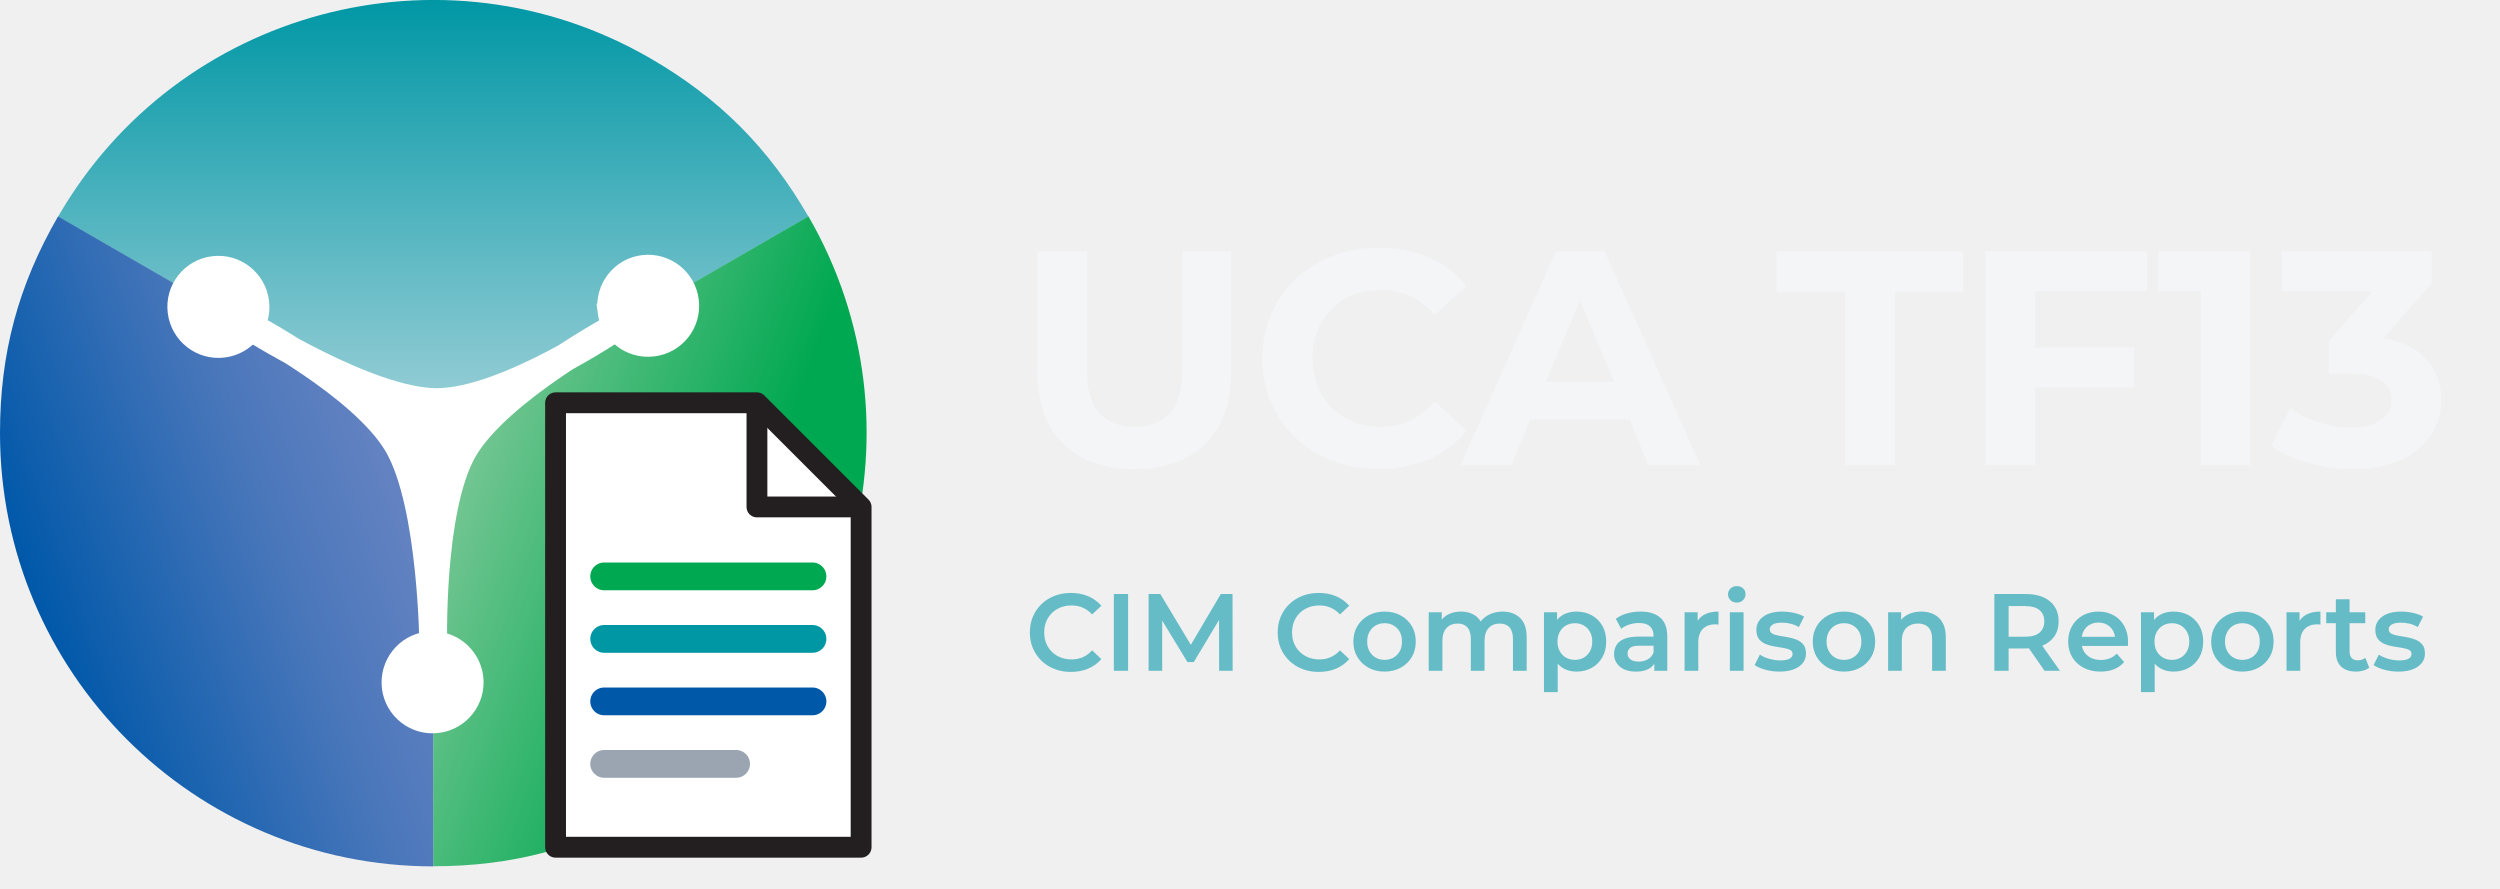
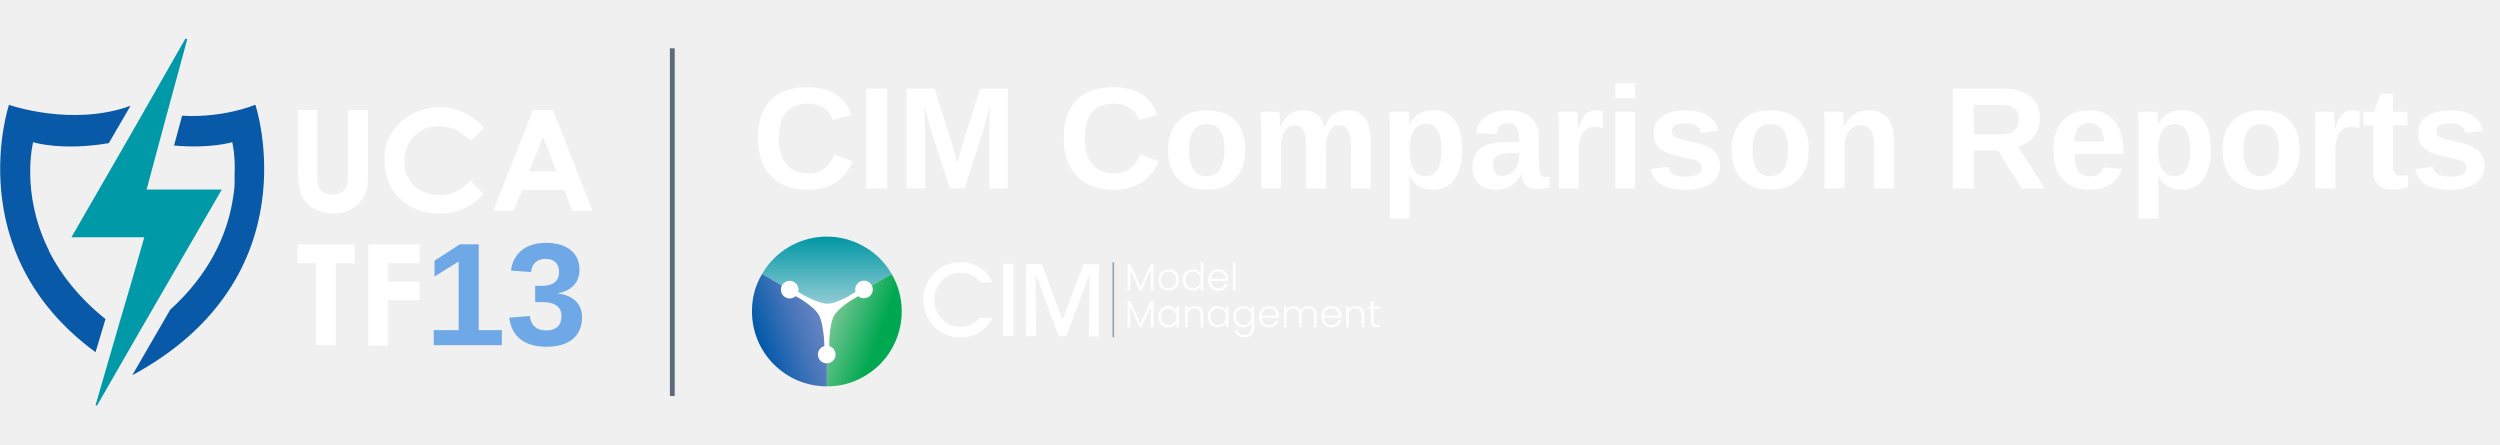
- <svg xmlns="http://www.w3.org/2000/svg" viewBox="0 0 180 64" role="img" aria-label="UCA TF13 CIM Comparison Reports">
-   <defs>
-     <linearGradient id="t13-g1" x1="31.2" y1="0" x2="31.2" y2="31.2" gradientUnits="userSpaceOnUse">
-       <stop offset="0" stop-color="#0097a5" />
-       <stop offset=".63" stop-color="#66bcc6" />
-       <stop offset="1" stop-color="#a0d1d9" />
-     </linearGradient>
-     <linearGradient id="t13-g2" x1="59.58" y1="44.39" x2="30.27" y2="33.72" gradientUnits="userSpaceOnUse">
-       <stop offset=".23" stop-color="#00a851" />
-       <stop offset="1" stop-color="#84ca9b" />
-     </linearGradient>
-     <linearGradient id="t13-g3" x1="32.12" y1="33.72" x2="2.8" y2="44.4" gradientUnits="userSpaceOnUse">
-       <stop offset="0" stop-color="#6e87c4" />
-       <stop offset=".44" stop-color="#4876ba" />
-       <stop offset="1" stop-color="#0058a9" />
-     </linearGradient>
-   </defs>
-   <path d="m31.2,31.2L4.18,15.6C12.79.68,31.87-4.43,46.79,4.18c4.97,2.87,8.55,6.45,11.42,11.42l-27.02,15.6Z" fill="url(#t13-g1)" />
-   <path d="m31.19,31.18l27.02-15.6c8.62,14.92,3.5,34-11.42,42.61-4.97,2.87-9.86,4.18-15.6,4.18v-31.19Z" fill="url(#t13-g2)" />
-   <path d="m31.19,31.18v31.2C13.96,62.37,0,48.41,0,31.18c0-5.74,1.31-10.63,4.18-15.6l27.02,15.6Z" fill="url(#t13-g3)" />
-   <path d="m44.56,23.41s-8.12,5.54-13.11,5.54-13.68-5.58-13.68-5.58c0,0,8.39,4.35,10.89,8.68,2.49,4.32,2.54,14.64,2.54,14.64,0,0-.31-10,2.18-14.33,2.5-4.32,11.18-8.94,11.18-8.94Z" fill="#fff" stroke="#fff" stroke-width="2" />
-   <path d="m28.67,49.43c-.16-1.37.81-2.61,2.17-2.78,1.37-.16,2.61.81,2.78,2.18.17,1.36-.81,2.61-2.18,2.77-1.36.17-2.61-.81-2.77-2.17Z" fill="#fff" stroke="#fff" stroke-width="2.36" />
-   <path d="m13.25,22.39c-.17-1.37.81-2.61,2.17-2.77,1.37-.17,2.61.81,2.78,2.18.17,1.37-.81,2.61-2.17,2.77-1.37.17-2.61-.81-2.78-2.17Z" fill="#fff" stroke="#fff" stroke-width="2.36" />
-   <path d="m44.2,22.31c-.16-1.37.81-2.61,2.17-2.77,1.36-.16,2.61.81,2.77,2.18.17,1.37-.81,2.61-2.18,2.77-1.36.17-2.61-.8-2.77-2.17Z" fill="#fff" stroke="#fff" stroke-width="2.36" />
-   <path d="M40 29h14.5l7.5 7.5V61H40z" fill="#fff" stroke="#231f20" stroke-width="1.5" stroke-linejoin="round" />
-   <path d="M54.5 29v7.5H62" fill="none" stroke="#231f20" stroke-width="1.5" stroke-linejoin="round" />
-   <path d="M43.5 41.5h15" stroke="#00a851" stroke-width="2" stroke-linecap="round" />
-   <path d="M43.5 46h15" stroke="#0097a5" stroke-width="2" stroke-linecap="round" />
-   <path d="M43.5 50.5h15" stroke="#0058a9" stroke-width="2" stroke-linecap="round" />
-   <path d="M43.5 55H53" stroke="#9aa5b1" stroke-width="2" stroke-linecap="round" />
-   <path d="M81.668 33.764Q78.39 33.764 76.542 31.938Q74.694 30.112 74.694 26.724V18.1H78.258V26.592Q78.258 28.792 79.16 29.76Q80.062 30.728 81.69 30.728Q83.318 30.728 84.22 29.76Q85.122 28.792 85.122 26.592V18.1H88.642V26.724Q88.642 30.112 86.794 31.938Q84.946 33.764 81.668 33.764Z M99.232 33.764Q97.45 33.764 95.921 33.17Q94.392 32.576 93.27 31.509Q92.148 30.442 91.521 28.99Q90.894 27.538 90.894 25.8Q90.894 24.062 91.521 22.61Q92.148 21.158 93.281 20.091Q94.414 19.024 95.932 18.43Q97.45 17.836 99.254 17.836Q101.256 17.836 102.884 18.54Q104.512 19.244 105.59 20.564L103.302 22.676Q101.718 20.872 99.43 20.872Q97.978 20.872 96.867 21.499Q95.756 22.126 95.129 23.237Q94.502 24.348 94.502 25.8Q94.502 27.252 95.129 28.363Q95.756 29.474 96.867 30.101Q97.978 30.728 99.43 30.728Q101.718 30.728 103.302 28.902L105.59 31.014Q104.512 32.356 102.884 33.06Q101.256 33.764 99.232 33.764Z M105.158 33.5 112.022 18.1H115.542L122.428 33.5H118.688L117.324 30.2H110.174L108.81 33.5ZM111.296 27.494H116.202L113.76 21.62Z M132.85 33.5V21.004H127.922V18.1H141.342V21.004H136.414V33.5Z M142.956 33.5V18.1H154.594V20.96H146.52V25.03H153.648V27.89H146.52V33.5Z M158.452 33.5V20.96H155.372V18.1H162.016V33.5Z M169.394 33.764Q167.766 33.764 166.204 33.335Q164.642 32.906 163.52 32.114L164.906 29.386Q165.786 30.046 166.941 30.409Q168.096 30.772 169.306 30.772Q170.648 30.772 171.418 30.255Q172.188 29.738 172.188 28.792Q172.188 27.934 171.506 27.417Q170.824 26.9 169.306 26.9H167.678V24.546L170.824 20.96H164.29V18.1H175.07V20.41L171.594 24.348Q173.662 24.7 174.718 25.888Q175.774 27.076 175.774 28.792Q175.774 30.09 175.092 31.223Q174.41 32.356 172.991 33.06Q171.572 33.764 169.394 33.764Z" fill="#f4f5f7" />
-   <path d="M77.102 48.379Q76.47 48.379 75.929 48.17Q75.388 47.96 74.989 47.577Q74.59 47.194 74.369 46.673Q74.148 46.151 74.148 45.535Q74.148 44.919 74.369 44.397Q74.59 43.876 74.989 43.493Q75.388 43.11 75.929 42.9Q76.47 42.691 77.11 42.691Q77.79 42.691 78.35 42.928Q78.911 43.165 79.298 43.615L78.635 44.239Q78.034 43.592 77.157 43.592Q76.581 43.592 76.134 43.84Q75.688 44.089 75.435 44.528Q75.182 44.966 75.182 45.535Q75.182 46.104 75.435 46.542Q75.688 46.981 76.134 47.23Q76.581 47.478 77.157 47.478Q78.042 47.478 78.635 46.823L79.298 47.455Q78.911 47.905 78.35 48.142Q77.79 48.379 77.102 48.379Z M80.197 48.3V42.77H81.224V48.3Z M82.699 48.3V42.77H83.544L85.74 46.428L87.897 42.77H88.742L88.75 48.3H87.778L87.77 44.642L85.953 47.668H85.495L83.678 44.682V48.3Z M94.947 48.379Q94.315 48.379 93.774 48.17Q93.233 47.96 92.834 47.577Q92.435 47.194 92.213 46.673Q91.992 46.151 91.992 45.535Q91.992 44.919 92.213 44.397Q92.435 43.876 92.834 43.493Q93.233 43.11 93.774 42.9Q94.315 42.691 94.955 42.691Q95.634 42.691 96.195 42.928Q96.756 43.165 97.143 43.615L96.479 44.239Q95.879 43.592 95.002 43.592Q94.425 43.592 93.979 43.84Q93.533 44.089 93.28 44.528Q93.027 44.966 93.027 45.535Q93.027 46.104 93.28 46.542Q93.533 46.981 93.979 47.23Q94.425 47.478 95.002 47.478Q95.887 47.478 96.479 46.823L97.143 47.455Q96.756 47.905 96.195 48.142Q95.634 48.379 94.947 48.379Z M99.685 48.355Q99.037 48.355 98.531 48.075Q98.026 47.794 97.733 47.309Q97.441 46.823 97.441 46.191Q97.441 45.559 97.733 45.073Q98.026 44.587 98.531 44.31Q99.037 44.034 99.685 44.034Q100.34 44.034 100.85 44.31Q101.359 44.587 101.648 45.073Q101.936 45.559 101.936 46.191Q101.936 46.823 101.648 47.309Q101.359 47.794 100.85 48.075Q100.34 48.355 99.685 48.355ZM99.685 47.51Q100.23 47.51 100.585 47.154Q100.941 46.799 100.941 46.191Q100.941 45.582 100.585 45.227Q100.23 44.871 99.685 44.871Q99.329 44.871 99.049 45.033Q98.768 45.195 98.602 45.492Q98.436 45.788 98.436 46.191Q98.436 46.594 98.602 46.89Q98.768 47.186 99.049 47.348Q99.329 47.51 99.685 47.51Z M102.866 48.3V44.081H103.806V44.611Q104.043 44.326 104.399 44.18Q104.754 44.034 105.189 44.034Q105.647 44.034 106.018 44.208Q106.389 44.382 106.611 44.745Q106.863 44.413 107.274 44.224Q107.685 44.034 108.191 44.034Q108.957 44.034 109.439 44.484Q109.921 44.935 109.921 45.883V48.3H108.933V46.009Q108.933 45.448 108.684 45.172Q108.435 44.895 107.985 44.895Q107.495 44.895 107.191 45.211Q106.887 45.527 106.887 46.159V48.3H105.9V46.009Q105.9 45.448 105.651 45.172Q105.402 44.895 104.952 44.895Q104.462 44.895 104.158 45.211Q103.853 45.527 103.853 46.159V48.3Z M113.505 48.355Q113.102 48.355 112.754 48.213Q112.407 48.071 112.154 47.786V49.833H111.166V44.081H112.107V44.634Q112.359 44.326 112.719 44.18Q113.078 44.034 113.505 44.034Q114.121 44.034 114.603 44.299Q115.085 44.563 115.365 45.049Q115.646 45.535 115.646 46.191Q115.646 46.846 115.365 47.332Q115.085 47.818 114.603 48.087Q114.121 48.355 113.505 48.355ZM113.394 47.51Q113.75 47.51 114.03 47.348Q114.311 47.186 114.477 46.89Q114.642 46.594 114.642 46.191Q114.642 45.788 114.477 45.492Q114.311 45.195 114.03 45.033Q113.75 44.871 113.394 44.871Q113.039 44.871 112.754 45.033Q112.47 45.195 112.304 45.492Q112.138 45.788 112.138 46.191Q112.138 46.594 112.304 46.89Q112.47 47.186 112.754 47.348Q113.039 47.51 113.394 47.51Z M119.112 48.3V47.794Q118.732 48.355 117.784 48.355Q117.058 48.355 116.635 48Q116.212 47.644 116.212 47.091Q116.212 46.736 116.382 46.451Q116.552 46.167 116.939 46.001Q117.326 45.835 117.966 45.835H119.056V45.772Q119.056 45.337 118.796 45.097Q118.535 44.856 118.006 44.856Q117.65 44.856 117.306 44.966Q116.963 45.077 116.726 45.274L116.339 44.555Q116.678 44.295 117.148 44.164Q117.618 44.034 118.124 44.034Q119.04 44.034 119.542 44.472Q120.044 44.911 120.044 45.827V48.3ZM119.056 46.981V46.491H118.037Q117.532 46.491 117.358 46.657Q117.184 46.823 117.184 47.052Q117.184 47.32 117.397 47.478Q117.611 47.636 117.99 47.636Q118.353 47.636 118.642 47.47Q118.93 47.305 119.056 46.981Z M121.29 48.3V44.081H122.23V44.698Q122.664 44.034 123.731 44.034V44.974Q123.668 44.966 123.612 44.958Q123.557 44.95 123.502 44.95Q122.941 44.95 122.609 45.278Q122.277 45.606 122.277 46.254V48.3Z M124.55 48.3V44.081H125.538V48.3ZM125.048 43.386Q124.771 43.386 124.593 43.212Q124.416 43.039 124.416 42.794Q124.416 42.549 124.593 42.375Q124.771 42.201 125.048 42.201Q125.324 42.201 125.502 42.363Q125.68 42.525 125.68 42.77Q125.68 43.031 125.502 43.208Q125.324 43.386 125.048 43.386Z M128.118 48.355Q127.589 48.355 127.103 48.221Q126.617 48.087 126.333 47.881L126.712 47.131Q126.989 47.32 127.388 47.435Q127.787 47.549 128.182 47.549Q128.656 47.549 128.861 47.423Q129.066 47.297 129.066 47.083Q129.066 46.878 128.877 46.787Q128.687 46.696 128.391 46.649Q128.095 46.601 127.763 46.546Q127.431 46.491 127.135 46.372Q126.839 46.254 126.649 46.013Q126.459 45.772 126.459 45.353Q126.459 44.753 126.961 44.393Q127.463 44.034 128.316 44.034Q128.735 44.034 129.173 44.129Q129.612 44.224 129.896 44.397L129.517 45.148Q129.217 44.974 128.912 44.903Q128.608 44.832 128.308 44.832Q127.858 44.832 127.641 44.966Q127.423 45.1 127.423 45.306Q127.423 45.519 127.613 45.622Q127.802 45.725 128.099 45.772Q128.395 45.819 128.727 45.879Q129.059 45.938 129.355 46.056Q129.651 46.175 129.841 46.408Q130.03 46.641 130.03 47.052Q130.03 47.644 129.517 48Q129.003 48.355 128.118 48.355Z M132.761 48.355Q132.114 48.355 131.608 48.075Q131.102 47.794 130.81 47.309Q130.518 46.823 130.518 46.191Q130.518 45.559 130.81 45.073Q131.102 44.587 131.608 44.31Q132.114 44.034 132.761 44.034Q133.417 44.034 133.927 44.31Q134.436 44.587 134.725 45.073Q135.013 45.559 135.013 46.191Q135.013 46.823 134.725 47.309Q134.436 47.794 133.927 48.075Q133.417 48.355 132.761 48.355ZM132.761 47.51Q133.306 47.51 133.662 47.154Q134.017 46.799 134.017 46.191Q134.017 45.582 133.662 45.227Q133.306 44.871 132.761 44.871Q132.406 44.871 132.125 45.033Q131.845 45.195 131.679 45.492Q131.513 45.788 131.513 46.191Q131.513 46.594 131.679 46.89Q131.845 47.186 132.125 47.348Q132.406 47.51 132.761 47.51Z M135.943 48.3V44.081H136.883V44.627Q137.128 44.334 137.503 44.184Q137.878 44.034 138.336 44.034Q138.842 44.034 139.241 44.231Q139.64 44.429 139.869 44.84Q140.098 45.251 140.098 45.883V48.3H139.111V46.009Q139.111 45.448 138.846 45.172Q138.581 44.895 138.107 44.895Q137.578 44.895 137.254 45.215Q136.93 45.535 136.93 46.167V48.3Z M143.593 48.3V42.77H145.86Q146.966 42.77 147.595 43.295Q148.223 43.821 148.223 44.737Q148.223 45.369 147.914 45.815Q147.606 46.262 147.045 46.491L148.317 48.3H147.211L146.082 46.68Q145.979 46.688 145.868 46.688H144.62V48.3ZM144.62 45.843H145.821Q146.5 45.843 146.844 45.551Q147.188 45.258 147.188 44.737Q147.188 44.216 146.844 43.927Q146.5 43.639 145.821 43.639H144.62Z M151.238 48.355Q150.535 48.355 150.01 48.075Q149.484 47.794 149.196 47.309Q148.908 46.823 148.908 46.191Q148.908 45.559 149.188 45.073Q149.468 44.587 149.962 44.31Q150.456 44.034 151.088 44.034Q151.704 44.034 152.186 44.303Q152.668 44.571 152.944 45.065Q153.221 45.559 153.221 46.214Q153.221 46.278 153.217 46.357Q153.213 46.436 153.205 46.507H149.895Q149.982 46.965 150.345 47.241Q150.709 47.518 151.262 47.518Q151.965 47.518 152.407 47.06L152.937 47.668Q152.352 48.355 151.238 48.355ZM149.887 45.851H152.281Q152.218 45.393 151.894 45.108Q151.57 44.824 151.088 44.824Q150.606 44.824 150.282 45.104Q149.958 45.385 149.887 45.851Z M156.489 48.355Q156.086 48.355 155.739 48.213Q155.391 48.071 155.138 47.786V49.833H154.151V44.081H155.091V44.634Q155.344 44.326 155.703 44.18Q156.063 44.034 156.489 44.034Q157.105 44.034 157.587 44.299Q158.069 44.563 158.35 45.049Q158.63 45.535 158.63 46.191Q158.63 46.846 158.35 47.332Q158.069 47.818 157.587 48.087Q157.105 48.355 156.489 48.355ZM156.379 47.51Q156.734 47.51 157.015 47.348Q157.295 47.186 157.461 46.89Q157.627 46.594 157.627 46.191Q157.627 45.788 157.461 45.492Q157.295 45.195 157.015 45.033Q156.734 44.871 156.379 44.871Q156.023 44.871 155.739 45.033Q155.454 45.195 155.288 45.492Q155.123 45.788 155.123 46.191Q155.123 46.594 155.288 46.89Q155.454 47.186 155.739 47.348Q156.023 47.51 156.379 47.51Z M161.448 48.355Q160.8 48.355 160.295 48.075Q159.789 47.794 159.497 47.309Q159.204 46.823 159.204 46.191Q159.204 45.559 159.497 45.073Q159.789 44.587 160.295 44.31Q160.8 44.034 161.448 44.034Q162.104 44.034 162.613 44.31Q163.123 44.587 163.411 45.073Q163.7 45.559 163.7 46.191Q163.7 46.823 163.411 47.309Q163.123 47.794 162.613 48.075Q162.104 48.355 161.448 48.355ZM161.448 47.51Q161.993 47.51 162.349 47.154Q162.704 46.799 162.704 46.191Q162.704 45.582 162.349 45.227Q161.993 44.871 161.448 44.871Q161.093 44.871 160.812 45.033Q160.532 45.195 160.366 45.492Q160.2 45.788 160.2 46.191Q160.2 46.594 160.366 46.89Q160.532 47.186 160.812 47.348Q161.093 47.51 161.448 47.51Z M164.629 48.3V44.081H165.57V44.698Q166.004 44.034 167.071 44.034V44.974Q167.007 44.966 166.952 44.958Q166.897 44.95 166.841 44.95Q166.281 44.95 165.949 45.278Q165.617 45.606 165.617 46.254V48.3Z M169.636 48.355Q168.941 48.355 168.561 47.996Q168.182 47.636 168.182 46.933V44.871H167.487V44.081H168.182V43.149H169.17V44.081H170.299V44.871H169.17V46.91Q169.17 47.218 169.32 47.38Q169.47 47.542 169.754 47.542Q170.078 47.542 170.307 47.368L170.584 48.071Q170.402 48.213 170.153 48.284Q169.904 48.355 169.636 48.355Z M172.683 48.355Q172.154 48.355 171.668 48.221Q171.182 48.087 170.897 47.881L171.277 47.131Q171.553 47.32 171.952 47.435Q172.351 47.549 172.746 47.549Q173.22 47.549 173.425 47.423Q173.631 47.297 173.631 47.083Q173.631 46.878 173.441 46.787Q173.252 46.696 172.955 46.649Q172.659 46.601 172.327 46.546Q171.996 46.491 171.699 46.372Q171.403 46.254 171.213 46.013Q171.024 45.772 171.024 45.353Q171.024 44.753 171.525 44.393Q172.027 44.034 172.88 44.034Q173.299 44.034 173.737 44.129Q174.176 44.224 174.46 44.397L174.081 45.148Q173.781 44.974 173.477 44.903Q173.173 44.832 172.872 44.832Q172.422 44.832 172.205 44.966Q171.988 45.1 171.988 45.306Q171.988 45.519 172.177 45.622Q172.367 45.725 172.663 45.772Q172.959 45.819 173.291 45.879Q173.623 45.938 173.919 46.056Q174.215 46.175 174.405 46.408Q174.595 46.641 174.595 47.052Q174.595 47.644 174.081 48Q173.568 48.355 172.683 48.355Z" fill="#66bcc6" />
+ <svg xmlns="http://www.w3.org/2000/svg" viewBox="0 0 517.7 92" role="img" aria-label="UCA TF13 CIM Comparison Reports">
+   <svg x="0" y="8" width="122.72" height="76" viewBox="0 0 125.3 77.6">
+     <defs>
+       <style>      .tf_st0 {        fill: #0859a8;      }      .tf_st1 {        fill: #ffffff;      }      .tf_st2 {        fill: #0099a7;      }    </style>
+     </defs>
+     <g id="tf_Layer_11">
+       <g>
+         <path class="tf_st1" d="M62.9,15.1h4.2v13.8c0,1.2,0,2,.3,2.5.2.5.6.9,1.1,1.2s1.1.4,1.8.4,1.4-.2,1.9-.5.9-.7,1.1-1.3c.2-.5.3-1.5.3-2.9v-13.2h4.2v12.7c0,2.1,0,3.6-.4,4.5-.2.8-.7,1.6-1.4,2.4-.7.8-1.5,1.3-2.4,1.7s-2,.6-3.2.6-3-.4-4.1-1.1c-1.2-.7-2-1.6-2.5-2.7-.5-1.1-.8-2.9-.8-5.4v-12.7s0,0-.1,0Z" />
+         <path class="tf_st1" d="M102.4,18.9l-2.9,2.7c-2-2-4.2-3.1-6.6-3.1s-3.8.7-5.3,2.1c-1.4,1.4-2.1,3.1-2.1,5.2s.3,2.7.9,3.8c.6,1.1,1.5,2,2.7,2.6s2.4.9,3.8.9,2.3-.2,3.3-.7c1-.4,2.1-1.2,3.3-2.4l2.8,2.9c-1.6,1.5-3.1,2.6-4.6,3.2-1.4.6-3.1.9-4.9.9-3.4,0-6.1-1.1-8.3-3.2-2.2-2.1-3.2-4.8-3.2-8.1s.5-4,1.5-5.7c1-1.7,2.4-3,4.2-4,1.8-1,3.8-1.5,5.9-1.5s3.5.4,5.2,1.1c1.7.9,3.1,1.9,4.3,3.3Z" />
+         <path class="tf_st1" d="M112.7,15.1h4.2l8.4,21.3h-4.3l-1.7-4.4h-8.9l-1.8,4.4h-4.3s8.4-21.3,8.4-21.3ZM114.8,20.8l-2.9,7.3h5.8l-2.9-7.3Z" />
+         <path class="tf_st1" d="M63,43.5h12v4h-4v17.3h-4.2v-17.3h-3.9v-4h0Z" />
+         <path class="tf_st1" d="M78,43.5h10.7v4h-6.7v3.9h6.7v3.9h-6.7v9.6h-4.1v-21.4h0Z" />
+       </g>
+       <g>
+         <polygon class="tf_st2" points="31 31.9 33.6 22.2 35.3 15.9 39.6 .1 39.2 0 30.7 14.9 27.1 21.2 15.1 42 27.9 42 30.5 42 27.9 51.1 24.9 61.3 22.9 68.2 20.2 77.5 20.5 77.6 25.1 69.6 29.3 62.3 46.9 31.9 31 31.9" />
+         <g>
+           <path class="tf_st0" d="M23,22.1l4.6-7.9c-12.4,4.5-25.7-.2-25.7-.2,0,0-10.5,31.2,18.3,52.3l2.1-7c-5.7-4.6-9.4-9.4-11.8-14.1-.1-.2-.2-.5-.3-.7-5.9-12-3.2-22.6-3.2-22.6,0,0,5.9,1.9,16,.2Z" />
+           <path class="tf_st0" d="M53.9,14s-6.5,2.8-15.4,2.3l-1.7,6.3c7.7.7,12.3-.7,12.3-.7,0,0,.7,2.7.5,6.9v1.9c0,1.2-.3,2.6-.5,4-1.2,6.7-4.7,15-13.1,22.6l-8,13.8h.1c38.1-20.7,25.9-57.1,25.9-57.1h0Z" />
+         </g>
+       </g>
+       <path class="tf_tfnum" fill="#6fa8e6" d="M91.7 64.8V61.641H96.976V47.113L91.866 50.303V46.962L97.203 43.5H101.224V61.641H106.107V64.8ZM123.068 58.889Q123.068 61.882 121.103 63.515Q119.138 65.148 115.509 65.148Q112.078 65.148 110.052 63.568Q108.026 61.988 107.679 59.01L112.002 58.632Q112.41 61.701 115.494 61.701Q117.021 61.701 117.868 60.945Q118.714 60.189 118.714 58.632Q118.714 57.211 117.686 56.455Q116.658 55.7 114.633 55.7H113.151V52.268H114.542Q116.371 52.268 117.293 51.52Q118.215 50.771 118.215 49.381Q118.215 48.065 117.482 47.317Q116.749 46.569 115.343 46.569Q114.028 46.569 113.219 47.294Q112.41 48.02 112.289 49.35L108.042 49.048Q108.374 46.297 110.324 44.74Q112.274 43.183 115.419 43.183Q118.76 43.183 120.642 44.687Q122.524 46.191 122.524 48.851Q122.524 50.847 121.352 52.132Q120.181 53.417 117.974 53.84V53.901Q120.422 54.188 121.745 55.511Q123.068 56.833 123.068 58.889Z" />
+     </g>
+   </svg>
+   <rect x="138.72" y="10" width="1" height="72" fill="#5B6B7C" />
+   <path fill="#FFFFFF" d="M167.362 35.895Q171.273 35.895 172.797 31.969L176.561 33.39Q175.345 36.378 172.994 37.835Q170.643 39.293 167.362 39.293Q162.382 39.293 159.664 36.473Q156.947 33.653 156.947 28.585Q156.947 23.502 159.569 20.777Q162.191 18.053 167.172 18.053Q170.804 18.053 173.09 19.51Q175.375 20.968 176.298 23.795L172.489 24.835Q172.006 23.282 170.592 22.367Q169.178 21.451 167.259 21.451Q164.33 21.451 162.814 23.268Q161.298 25.084 161.298 28.585Q161.298 32.145 162.858 34.02Q164.418 35.895 167.362 35.895ZM179.388 39.0V18.36H183.71V39.0ZM204.862 39.0V26.49Q204.862 26.065 204.869 25.641Q204.877 25.216 205.008 21.993Q203.968 25.934 203.47 27.486L199.75 39.0H196.674L192.953 27.486L191.385 21.993Q191.561 25.392 191.561 26.49V39.0H187.723V18.36H193.509L197.201 29.903L197.523 31.017L198.226 33.785L199.149 30.475L202.943 18.36H208.7V39.0ZM230.687 35.895Q234.598 35.895 236.122 31.969L239.886 33.39Q238.671 36.378 236.32 37.835Q233.968 39.293 230.687 39.293Q225.707 39.293 222.989 36.473Q220.272 33.653 220.272 28.585Q220.272 23.502 222.894 20.777Q225.516 18.053 230.497 18.053Q234.13 18.053 236.415 19.51Q238.7 20.968 239.623 23.795L235.814 24.835Q235.331 23.282 233.917 22.367Q232.504 21.451 230.585 21.451Q227.655 21.451 226.139 23.268Q224.623 25.084 224.623 28.585Q224.623 32.145 226.183 34.02Q227.743 35.895 230.687 35.895ZM257.86 31.061Q257.86 34.913 255.721 37.103Q253.583 39.293 249.803 39.293Q246.097 39.293 243.988 37.096Q241.879 34.898 241.879 31.061Q241.879 27.237 243.988 25.047Q246.097 22.857 249.891 22.857Q253.773 22.857 255.817 24.974Q257.86 27.091 257.86 31.061ZM253.553 31.061Q253.553 28.233 252.631 26.959Q251.708 25.685 249.95 25.685Q246.2 25.685 246.2 31.061Q246.2 33.712 247.115 35.096Q248.031 36.48 249.759 36.48Q253.553 36.48 253.553 31.061ZM270.458 39.0V30.108Q270.458 25.934 268.055 25.934Q266.81 25.934 266.027 27.208Q265.243 28.482 265.243 30.504V39.0H261.127V26.695Q261.127 25.421 261.09 24.608Q261.053 23.795 261.009 23.15H264.935Q264.979 23.429 265.052 24.637Q265.126 25.846 265.126 26.3H265.184Q265.946 24.483 267.081 23.663Q268.216 22.843 269.799 22.843Q273.431 22.843 274.208 26.3H274.296Q275.101 24.454 276.229 23.648Q277.357 22.843 279.1 22.843Q281.415 22.843 282.631 24.417Q283.846 25.992 283.846 28.937V39.0H279.759V30.108Q279.759 25.934 277.357 25.934Q276.156 25.934 275.387 27.098Q274.618 28.263 274.545 30.313V39.0ZM302.801 31.002Q302.801 34.972 301.212 37.132Q299.623 39.293 296.722 39.293Q295.052 39.293 293.815 38.568Q292.577 37.843 291.918 36.48H291.83Q291.918 36.92 291.918 39.146V45.226H287.801V26.798Q287.801 24.557 287.684 23.15H291.683Q291.757 23.414 291.808 24.19Q291.859 24.967 291.859 25.729H291.918Q293.309 22.813 296.986 22.813Q299.755 22.813 301.278 24.945Q302.801 27.076 302.801 31.002ZM298.509 31.002Q298.509 25.67 295.243 25.67Q293.602 25.67 292.731 27.105Q291.859 28.541 291.859 31.119Q291.859 33.683 292.731 35.082Q293.602 36.48 295.214 36.48Q298.509 36.48 298.509 31.002ZM309.789 39.293Q307.489 39.293 306.2 38.041Q304.911 36.788 304.911 34.518Q304.911 32.057 306.515 30.768Q308.119 29.479 311.166 29.449L314.579 29.391V28.585Q314.579 27.032 314.037 26.278Q313.495 25.523 312.264 25.523Q311.122 25.523 310.587 26.043Q310.052 26.563 309.921 27.765L305.629 27.56Q306.024 25.245 307.745 24.051Q309.466 22.857 312.44 22.857Q315.443 22.857 317.069 24.337Q318.695 25.816 318.695 28.541V34.312Q318.695 35.646 318.995 36.151Q319.296 36.656 319.999 36.656Q320.467 36.656 320.907 36.568V38.795Q320.541 38.883 320.248 38.956Q319.955 39.029 319.662 39.073Q319.369 39.117 319.039 39.146Q318.71 39.176 318.27 39.176Q316.717 39.176 315.978 38.414Q315.238 37.652 315.091 36.173H315.004Q313.275 39.293 309.789 39.293ZM314.579 31.661 312.469 31.69Q311.034 31.749 310.433 32.005Q309.833 32.262 309.518 32.789Q309.203 33.316 309.203 34.195Q309.203 35.323 309.723 35.873Q310.243 36.422 311.107 36.422Q312.074 36.422 312.872 35.895Q313.671 35.367 314.125 34.437Q314.579 33.507 314.579 32.467ZM322.811 39.0V26.871Q322.811 25.567 322.775 24.696Q322.738 23.824 322.694 23.15H326.62Q326.664 23.414 326.737 24.754Q326.81 26.095 326.81 26.534H326.869Q327.469 24.864 327.938 24.183Q328.407 23.502 329.051 23.172Q329.696 22.843 330.663 22.843Q331.454 22.843 331.937 23.062V26.505Q330.941 26.285 330.179 26.285Q328.641 26.285 327.784 27.53Q326.927 28.775 326.927 31.222V39.0ZM334.486 20.294V17.262H338.602V20.294ZM334.486 39.0V23.15H338.602V39.0ZM356.18 34.371Q356.18 36.671 354.298 37.982Q352.416 39.293 349.091 39.293Q345.824 39.293 344.088 38.26Q342.352 37.228 341.781 35.045L345.399 34.503Q345.707 35.631 346.461 36.1Q347.216 36.568 349.091 36.568Q350.819 36.568 351.61 36.129Q352.401 35.689 352.401 34.752Q352.401 33.99 351.764 33.543Q351.127 33.097 349.603 32.789Q346.117 32.101 344.901 31.507Q343.685 30.914 343.048 29.969Q342.411 29.024 342.411 27.647Q342.411 25.377 344.161 24.11Q345.912 22.843 349.12 22.843Q351.947 22.843 353.668 23.941Q355.389 25.04 355.814 27.12L352.167 27.501Q351.991 26.534 351.302 26.058Q350.614 25.582 349.12 25.582Q347.655 25.582 346.923 25.956Q346.19 26.329 346.19 27.208Q346.19 27.896 346.754 28.299Q347.318 28.702 348.651 28.966Q350.511 29.347 351.954 29.75Q353.397 30.152 354.269 30.709Q355.14 31.266 355.66 32.137Q356.18 33.009 356.18 34.371ZM374.564 31.061Q374.564 34.913 372.425 37.103Q370.287 39.293 366.508 39.293Q362.801 39.293 360.692 37.096Q358.583 34.898 358.583 31.061Q358.583 27.237 360.692 25.047Q362.801 22.857 366.595 22.857Q370.477 22.857 372.521 24.974Q374.564 27.091 374.564 31.061ZM370.258 31.061Q370.258 28.233 369.335 26.959Q368.412 25.685 366.654 25.685Q362.904 25.685 362.904 31.061Q362.904 33.712 363.82 35.096Q364.735 36.48 366.464 36.48Q370.258 36.48 370.258 31.061ZM388.099 39.0V30.108Q388.099 25.934 385.272 25.934Q383.778 25.934 382.862 27.215Q381.947 28.497 381.947 30.504V39.0H377.831V26.695Q377.831 25.421 377.794 24.608Q377.758 23.795 377.714 23.15H381.639Q381.683 23.429 381.757 24.637Q381.83 25.846 381.83 26.3H381.888Q382.723 24.483 383.983 23.663Q385.243 22.843 386.986 22.843Q389.506 22.843 390.853 24.396Q392.201 25.948 392.201 28.937V39.0ZM418.583 39.0 413.793 31.163H408.724V39.0H404.403V18.36H414.716Q418.407 18.36 420.414 19.95Q422.421 21.539 422.421 24.513Q422.421 26.681 421.19 28.255Q419.96 29.83 417.865 30.328L423.446 39.0ZM418.07 24.688Q418.07 21.715 414.261 21.715H408.724V27.809H414.379Q416.195 27.809 417.133 26.988Q418.07 26.168 418.07 24.688ZM432.645 39.293Q429.071 39.293 427.152 37.176Q425.233 35.06 425.233 31.002Q425.233 27.076 427.181 24.967Q429.13 22.857 432.704 22.857Q436.117 22.857 437.919 25.121Q439.72 27.384 439.72 31.749V31.866H429.554Q429.554 34.181 430.411 35.36Q431.268 36.539 432.85 36.539Q435.033 36.539 435.604 34.649L439.486 34.986Q437.801 39.293 432.645 39.293ZM432.645 25.45Q431.195 25.45 430.411 26.461Q429.628 27.472 429.584 29.288H435.736Q435.619 27.369 434.813 26.41Q434.008 25.45 432.645 25.45ZM457.841 31.002Q457.841 34.972 456.251 37.132Q454.662 39.293 451.761 39.293Q450.091 39.293 448.854 38.568Q447.616 37.843 446.957 36.48H446.869Q446.957 36.92 446.957 39.146V45.226H442.841V26.798Q442.841 24.557 442.723 23.15H446.722Q446.796 23.414 446.847 24.19Q446.898 24.967 446.898 25.729H446.957Q448.348 22.813 452.025 22.813Q454.794 22.813 456.317 24.945Q457.841 27.076 457.841 31.002ZM453.549 31.002Q453.549 25.67 450.282 25.67Q448.641 25.67 447.77 27.105Q446.898 28.541 446.898 31.119Q446.898 33.683 447.77 35.082Q448.641 36.48 450.253 36.48Q453.549 36.48 453.549 31.002ZM476.224 31.061Q476.224 34.913 474.086 37.103Q471.947 39.293 468.168 39.293Q464.462 39.293 462.352 37.096Q460.243 34.898 460.243 31.061Q460.243 27.237 462.352 25.047Q464.462 22.857 468.256 22.857Q472.137 22.857 474.181 24.974Q476.224 27.091 476.224 31.061ZM471.918 31.061Q471.918 28.233 470.995 26.959Q470.072 25.685 468.314 25.685Q464.564 25.685 464.564 31.061Q464.564 33.712 465.48 35.096Q466.395 36.48 468.124 36.48Q471.918 36.48 471.918 31.061ZM479.491 39.0V26.871Q479.491 25.567 479.454 24.696Q479.418 23.824 479.374 23.15H483.3Q483.343 23.414 483.417 24.754Q483.49 26.095 483.49 26.534H483.549Q484.149 24.864 484.618 24.183Q485.087 23.502 485.731 23.172Q486.376 22.843 487.342 22.843Q488.133 22.843 488.617 23.062V26.505Q487.621 26.285 486.859 26.285Q485.321 26.285 484.464 27.53Q483.607 28.775 483.607 31.222V39.0ZM495.223 39.264Q493.407 39.264 492.425 38.275Q491.444 37.286 491.444 35.279V25.934H489.437V23.15H491.649L492.938 19.43H495.516V23.15H498.519V25.934H495.516V34.166Q495.516 35.323 495.956 35.873Q496.395 36.422 497.318 36.422Q497.801 36.422 498.695 36.217V38.766Q497.172 39.264 495.223 39.264ZM514.515 34.371Q514.515 36.671 512.633 37.982Q510.751 39.293 507.425 39.293Q504.159 39.293 502.423 38.26Q500.687 37.228 500.116 35.045L503.734 34.503Q504.042 35.631 504.796 36.1Q505.55 36.568 507.425 36.568Q509.154 36.568 509.945 36.129Q510.736 35.689 510.736 34.752Q510.736 33.99 510.099 33.543Q509.462 33.097 507.938 32.789Q504.452 32.101 503.236 31.507Q502.02 30.914 501.383 29.969Q500.746 29.024 500.746 27.647Q500.746 25.377 502.496 24.11Q504.247 22.843 507.455 22.843Q510.282 22.843 512.003 23.941Q513.724 25.04 514.149 27.12L510.502 27.501Q510.326 26.534 509.637 26.058Q508.949 25.582 507.455 25.582Q505.99 25.582 505.258 25.956Q504.525 26.329 504.525 27.208Q504.525 27.896 505.089 28.299Q505.653 28.702 506.986 28.966Q508.846 29.347 510.289 29.75Q511.732 30.152 512.604 30.709Q513.475 31.266 513.995 32.137Q514.515 33.009 514.515 34.371Z" />
+   <svg x="155.72" y="49" width="130.66" height="31" viewBox="0 0 262.88 62.37">
+     <defs>
+       <style>.cm_cls-1{fill:url(#cm_linear-gradient);}.cm_cls-1,.cm_cls-2,.cm_cls-3,.cls-4{stroke-width:0px;}.cm_cls-2{fill:url(#cm_linear-gradient-2);}.cm_cls-3{fill:url(#cm_linear-gradient-3);}.cm_cls-5{stroke-width:2px;}.cm_cls-5,.cm_cls-6{fill:#fff;stroke:#fff;}.cls-4{fill:#231f20;}.cm_cls-6{stroke-width:2.36px;}</style>
+       <linearGradient id="cm_linear-gradient" x1="31.2" y1="0" x2="31.2" y2="31.2" gradientUnits="userSpaceOnUse">
+         <stop offset="0" stop-color="#0097a5" />
+         <stop offset=".63" stop-color="#66bcc6" />
+         <stop offset="1" stop-color="#a0d1d9" />
+       </linearGradient>
+       <linearGradient id="cm_linear-gradient-2" x1="59.58" y1="44.39" x2="30.27" y2="33.72" gradientUnits="userSpaceOnUse">
+         <stop offset=".23" stop-color="#00a851" />
+         <stop offset="1" stop-color="#84ca9b" />
+       </linearGradient>
+       <linearGradient id="cm_linear-gradient-3" x1="32.12" y1="33.72" x2="2.8" y2="44.4" gradientUnits="userSpaceOnUse">
+         <stop offset="0" stop-color="#6e87c4" />
+         <stop offset=".16" stop-color="#6382c1" />
+         <stop offset=".44" stop-color="#4876ba" />
+         <stop offset=".8" stop-color="#1b63af" />
+         <stop offset="1" stop-color="#0058a9" />
+       </linearGradient>
+     </defs>
+     <path class="cm_cls-1" d="m31.2,31.2L4.18,15.6C12.79.68,31.87-4.43,46.79,4.18c4.97,2.87,8.55,6.45,11.42,11.42l-27.02,15.6Z" />
+     <path class="cm_cls-2" d="m31.19,31.18l27.02-15.6c8.62,14.92,3.5,34-11.42,42.61-4.97,2.87-9.86,4.18-15.6,4.18v-31.19Z" />
+     <path class="cm_cls-3" d="m31.19,31.18v31.2C13.96,62.37,0,48.41,0,31.18c0-5.74,1.31-10.63,4.18-15.6l27.02,15.6Z" />
+     <path class="cm_cls-5" d="m44.56,23.41s-8.12,5.54-13.11,5.54-13.68-5.58-13.68-5.58c0,0,8.39,4.35,10.89,8.68,2.49,4.32,2.54,14.64,2.54,14.64,0,0-.31-10,2.18-14.33,2.5-4.32,11.18-8.94,11.18-8.94Z" />
+     <path class="cm_cls-6" d="m28.67,49.43c-.16-1.37.81-2.61,2.17-2.78,1.37-.16,2.61.81,2.78,2.18.17,1.36-.81,2.61-2.18,2.77-1.36.17-2.61-.81-2.77-2.17Z" />
+     <path class="cm_cls-6" d="m13.25,22.39c-.17-1.37.81-2.61,2.17-2.77,1.37-.17,2.61.81,2.78,2.18.17,1.37-.81,2.61-2.17,2.77-1.37.17-2.61-.81-2.78-2.17Z" />
+     <path class="cm_cls-6" d="m44.2,22.31c-.16-1.37.81-2.61,2.17-2.77,1.36-.16,2.61.81,2.77,2.18.17,1.37-.81,2.61-2.18,2.77-1.36.17-2.61-.8-2.77-2.17Z" />
+     <g fill="#ffffff">
+       <path d="m100.15,33.85c-1.32,2.63-3.13,4.63-5.45,6.03-2.31,1.39-4.99,2.08-8.04,2.07-2.26,0-4.34-.45-6.25-1.32-1.91-.87-3.61-2.17-5.12-3.88-1.28-1.42-2.24-3.04-2.9-4.86-.66-1.81-.98-3.75-.97-5.82,0-2.09.41-4.08,1.22-5.96.81-1.88,1.98-3.59,3.53-5.12,1.46-1.43,3.09-2.51,4.88-3.24,1.79-.73,3.71-1.09,5.76-1.08,3.09.01,5.79.75,8.12,2.22,2.33,1.47,4.08,3.54,5.26,6.22l-5.13-.02c-.96-1.34-2.14-2.35-3.54-3.03-1.4-.68-2.99-1.02-4.77-1.03-1.42,0-2.77.26-4.05.79s-2.42,1.31-3.42,2.32c-1.04,1.06-1.85,2.29-2.43,3.69-.58,1.4-.88,2.83-.88,4.3,0,1.57.25,3.06.77,4.46.52,1.4,1.26,2.61,2.24,3.63,1.03,1.08,2.22,1.92,3.57,2.51,1.35.6,2.73.9,4.13.9,1.72,0,3.28-.32,4.66-.97,1.39-.65,2.53-1.59,3.43-2.83l5.37.02Z" />
+       <path d="m108.93,41.42l-4.36-.02.11-30.09,4.36.02-.11,30.09Z" />
+       <path d="m118.37,41.46h-4.2s.11-30.1.11-30.1l6.47.02,8.64,23.3,8.8-23.24,6.39.02-.11,30.09h-4.09s.38-26.13.38-26.13l-9.87,26.09h-3.1s-9.64-26.17-9.64-26.17l.22,26.12Z" />
+     </g>
+     <rect x="150.18" y="10.67" width="0.7" height="31.28" fill="#9aa5ae" />
+     <path fill="#ffffff" d="M167.279 11.474V22.37H166.174V13.669L162.289 22.37H161.484L157.599 13.7V22.37H156.493V11.474H157.662L161.878 20.917L166.095 11.474ZM169.285 18.059Q169.285 16.716 169.853 15.714Q170.422 14.711 171.401 14.166Q172.38 13.621 173.596 13.621Q174.812 13.621 175.799 14.166Q176.786 14.711 177.347 15.714Q177.907 16.716 177.907 18.059Q177.907 19.385 177.339 20.396Q176.77 21.407 175.775 21.952Q174.78 22.496 173.565 22.496Q172.349 22.496 171.377 21.952Q170.406 21.407 169.845 20.404Q169.285 19.401 169.285 18.059ZM176.77 18.059Q176.77 16.922 176.328 16.14Q175.886 15.358 175.16 14.971Q174.433 14.585 173.58 14.585Q172.728 14.585 172.001 14.971Q171.275 15.358 170.84 16.14Q170.406 16.922 170.406 18.059Q170.406 19.196 170.84 19.978Q171.275 20.759 171.993 21.146Q172.712 21.533 173.565 21.533Q174.417 21.533 175.144 21.146Q175.87 20.759 176.32 19.978Q176.77 19.196 176.77 18.059ZM183.561 13.621Q184.698 13.621 185.614 14.174Q186.53 14.727 186.956 15.611V10.684H188.062V22.37H186.956V20.443Q186.561 21.344 185.661 21.92Q184.761 22.496 183.545 22.496Q182.361 22.496 181.421 21.944Q180.481 21.391 179.952 20.38Q179.423 19.37 179.423 18.043Q179.423 16.716 179.96 15.714Q180.497 14.711 181.437 14.166Q182.376 13.621 183.561 13.621ZM183.75 14.585Q182.834 14.585 182.108 14.995Q181.382 15.406 180.963 16.187Q180.545 16.969 180.545 18.043Q180.545 19.101 180.963 19.899Q181.382 20.696 182.108 21.115Q182.834 21.533 183.75 21.533Q184.635 21.533 185.369 21.107Q186.103 20.68 186.53 19.891Q186.956 19.101 186.956 18.059Q186.956 17.017 186.53 16.227Q186.103 15.437 185.369 15.011Q184.635 14.585 183.75 14.585ZM198.358 18.485H191.204Q191.252 19.464 191.678 20.159Q192.104 20.854 192.799 21.209Q193.494 21.565 194.315 21.565Q195.389 21.565 196.123 21.043Q196.858 20.522 197.095 19.638H198.263Q197.947 20.901 196.913 21.699Q195.879 22.496 194.315 22.496Q193.099 22.496 192.136 21.952Q191.173 21.407 190.628 20.404Q190.083 19.401 190.083 18.059Q190.083 16.716 190.62 15.706Q191.157 14.695 192.12 14.158Q193.083 13.621 194.315 13.621Q195.547 13.621 196.471 14.158Q197.395 14.695 197.892 15.603Q198.39 16.511 198.39 17.617Q198.39 18.185 198.358 18.485ZM194.268 14.569Q193.036 14.569 192.167 15.358Q191.299 16.148 191.204 17.585H197.268Q197.284 16.622 196.881 15.943Q196.479 15.264 195.784 14.916Q195.089 14.569 194.268 14.569ZM201.516 10.684V22.37H200.411V10.684Z" />
+     <path fill="#ffffff" d="M167.279 26.804V37.7H166.174V28.999L162.289 37.7H161.484L157.599 29.03V37.7H156.493V26.804H157.662L161.878 36.247L166.095 26.804ZM173.407 28.951Q174.638 28.951 175.531 29.52Q176.423 30.088 176.818 30.973V29.078H177.923V37.7H176.818V35.789Q176.407 36.674 175.515 37.25Q174.623 37.826 173.391 37.826Q172.222 37.826 171.283 37.274Q170.343 36.721 169.814 35.71Q169.285 34.7 169.285 33.373Q169.285 32.046 169.814 31.044Q170.343 30.041 171.283 29.496Q172.222 28.951 173.407 28.951ZM173.612 29.915Q172.696 29.915 171.97 30.325Q171.243 30.736 170.825 31.517Q170.406 32.299 170.406 33.373Q170.406 34.431 170.825 35.229Q171.243 36.026 171.97 36.445Q172.696 36.863 173.612 36.863Q174.496 36.863 175.231 36.437Q175.965 36.01 176.391 35.221Q176.818 34.431 176.818 33.389Q176.818 32.347 176.391 31.557Q175.965 30.767 175.231 30.341Q174.496 29.915 173.612 29.915ZM187.998 32.647V37.7H186.909V32.773Q186.909 31.367 186.206 30.625Q185.503 29.883 184.287 29.883Q183.04 29.883 182.297 30.673Q181.555 31.462 181.555 32.994V37.7H180.45V29.078H181.555V30.546Q181.966 29.757 182.74 29.338Q183.513 28.92 184.493 28.92Q186.04 28.92 187.019 29.875Q187.998 30.83 187.998 32.647ZM194.063 28.951Q195.294 28.951 196.187 29.52Q197.079 30.088 197.474 30.973V29.078H198.579V37.7H197.474V35.789Q197.063 36.674 196.171 37.25Q195.279 37.826 194.047 37.826Q192.878 37.826 191.938 37.274Q190.999 36.721 190.47 35.71Q189.941 34.7 189.941 33.373Q189.941 32.046 190.47 31.044Q190.999 30.041 191.938 29.496Q192.878 28.951 194.063 28.951ZM194.268 29.915Q193.352 29.915 192.625 30.325Q191.899 30.736 191.481 31.517Q191.062 32.299 191.062 33.373Q191.062 34.431 191.481 35.229Q191.899 36.026 192.625 36.445Q193.352 36.863 194.268 36.863Q195.152 36.863 195.886 36.437Q196.621 36.01 197.047 35.221Q197.474 34.431 197.474 33.389Q197.474 32.347 197.047 31.557Q196.621 30.767 195.886 30.341Q195.152 29.915 194.268 29.915ZM208.133 30.957V29.078H209.239V37.921Q209.239 39.105 208.725 40.021Q208.212 40.937 207.296 41.435Q206.38 41.932 205.212 41.932Q203.554 41.932 202.456 41.143Q201.358 40.353 201.09 38.995H202.18Q202.464 39.895 203.261 40.432Q204.059 40.969 205.212 40.969Q206.049 40.969 206.712 40.614Q207.375 40.258 207.754 39.563Q208.133 38.869 208.133 37.921V35.789Q207.723 36.674 206.83 37.25Q205.938 37.826 204.722 37.826Q203.538 37.826 202.598 37.274Q201.658 36.721 201.129 35.71Q200.6 34.7 200.6 33.373Q200.6 32.046 201.129 31.044Q201.658 30.041 202.598 29.496Q203.538 28.951 204.722 28.951Q205.938 28.951 206.838 29.52Q207.738 30.088 208.133 30.957ZM204.927 29.915Q204.011 29.915 203.285 30.325Q202.559 30.736 202.14 31.517Q201.722 32.299 201.722 33.373Q201.722 34.431 202.14 35.229Q202.559 36.026 203.285 36.445Q204.011 36.863 204.927 36.863Q205.812 36.863 206.546 36.437Q207.28 36.01 207.707 35.221Q208.133 34.431 208.133 33.389Q208.133 32.347 207.707 31.557Q207.28 30.767 206.546 30.341Q205.812 29.915 204.927 29.915ZM219.535 33.815H212.381Q212.429 34.794 212.855 35.489Q213.281 36.184 213.976 36.539Q214.671 36.895 215.492 36.895Q216.566 36.895 217.3 36.373Q218.035 35.852 218.272 34.968H219.44Q219.124 36.231 218.09 37.029Q217.056 37.826 215.492 37.826Q214.276 37.826 213.313 37.282Q212.35 36.737 211.805 35.734Q211.26 34.731 211.26 33.389Q211.26 32.046 211.797 31.036Q212.334 30.025 213.297 29.488Q214.26 28.951 215.492 28.951Q216.724 28.951 217.648 29.488Q218.572 30.025 219.069 30.933Q219.567 31.841 219.567 32.947Q219.567 33.515 219.535 33.815ZM215.445 29.899Q214.213 29.899 213.345 30.688Q212.476 31.478 212.381 32.915H218.445Q218.461 31.952 218.058 31.273Q217.656 30.594 216.961 30.246Q216.266 29.899 215.445 29.899ZM235.28 32.647V37.7H234.19V32.773Q234.19 31.367 233.511 30.625Q232.832 29.883 231.663 29.883Q230.447 29.883 229.721 30.688Q228.994 31.494 228.994 33.026V37.7H227.905V32.773Q227.905 31.367 227.226 30.625Q226.547 29.883 225.362 29.883Q224.146 29.883 223.42 30.688Q222.693 31.494 222.693 33.026V37.7H221.588V29.078H222.693V30.562Q223.104 29.757 223.862 29.338Q224.62 28.92 225.552 28.92Q226.673 28.92 227.518 29.457Q228.363 29.994 228.742 31.036Q229.089 30.009 229.934 29.464Q230.779 28.92 231.853 28.92Q233.369 28.92 234.324 29.875Q235.28 30.83 235.28 32.647ZM245.497 33.815H238.343Q238.391 34.794 238.817 35.489Q239.243 36.184 239.938 36.539Q240.633 36.895 241.454 36.895Q242.528 36.895 243.262 36.373Q243.997 35.852 244.234 34.968H245.402Q245.086 36.231 244.052 37.029Q243.018 37.826 241.454 37.826Q240.238 37.826 239.275 37.282Q238.312 36.737 237.767 35.734Q237.222 34.731 237.222 33.389Q237.222 32.046 237.759 31.036Q238.296 30.025 239.259 29.488Q240.223 28.951 241.454 28.951Q242.686 28.951 243.61 29.488Q244.534 30.025 245.031 30.933Q245.529 31.841 245.529 32.947Q245.529 33.515 245.497 33.815ZM241.407 29.899Q240.175 29.899 239.307 30.688Q238.438 31.478 238.343 32.915H244.407Q244.423 31.952 244.021 31.273Q243.618 30.594 242.923 30.246Q242.228 29.899 241.407 29.899ZM255.099 32.647V37.7H254.009V32.773Q254.009 31.367 253.306 30.625Q252.603 29.883 251.387 29.883Q250.14 29.883 249.398 30.673Q248.655 31.462 248.655 32.994V37.7H247.55V29.078H248.655V30.546Q249.066 29.757 249.84 29.338Q250.614 28.92 251.593 28.92Q253.14 28.92 254.119 29.875Q255.099 30.83 255.099 32.647ZM258.983 30.009V35.363Q258.983 36.152 259.283 36.452Q259.584 36.752 260.342 36.752H261.352V37.7H260.168Q258.999 37.7 258.431 37.155Q257.862 36.61 257.862 35.363V30.009H256.662V29.078H257.862V26.914H258.983V29.078H261.352V30.009Z" />
+   </svg>
</svg>
